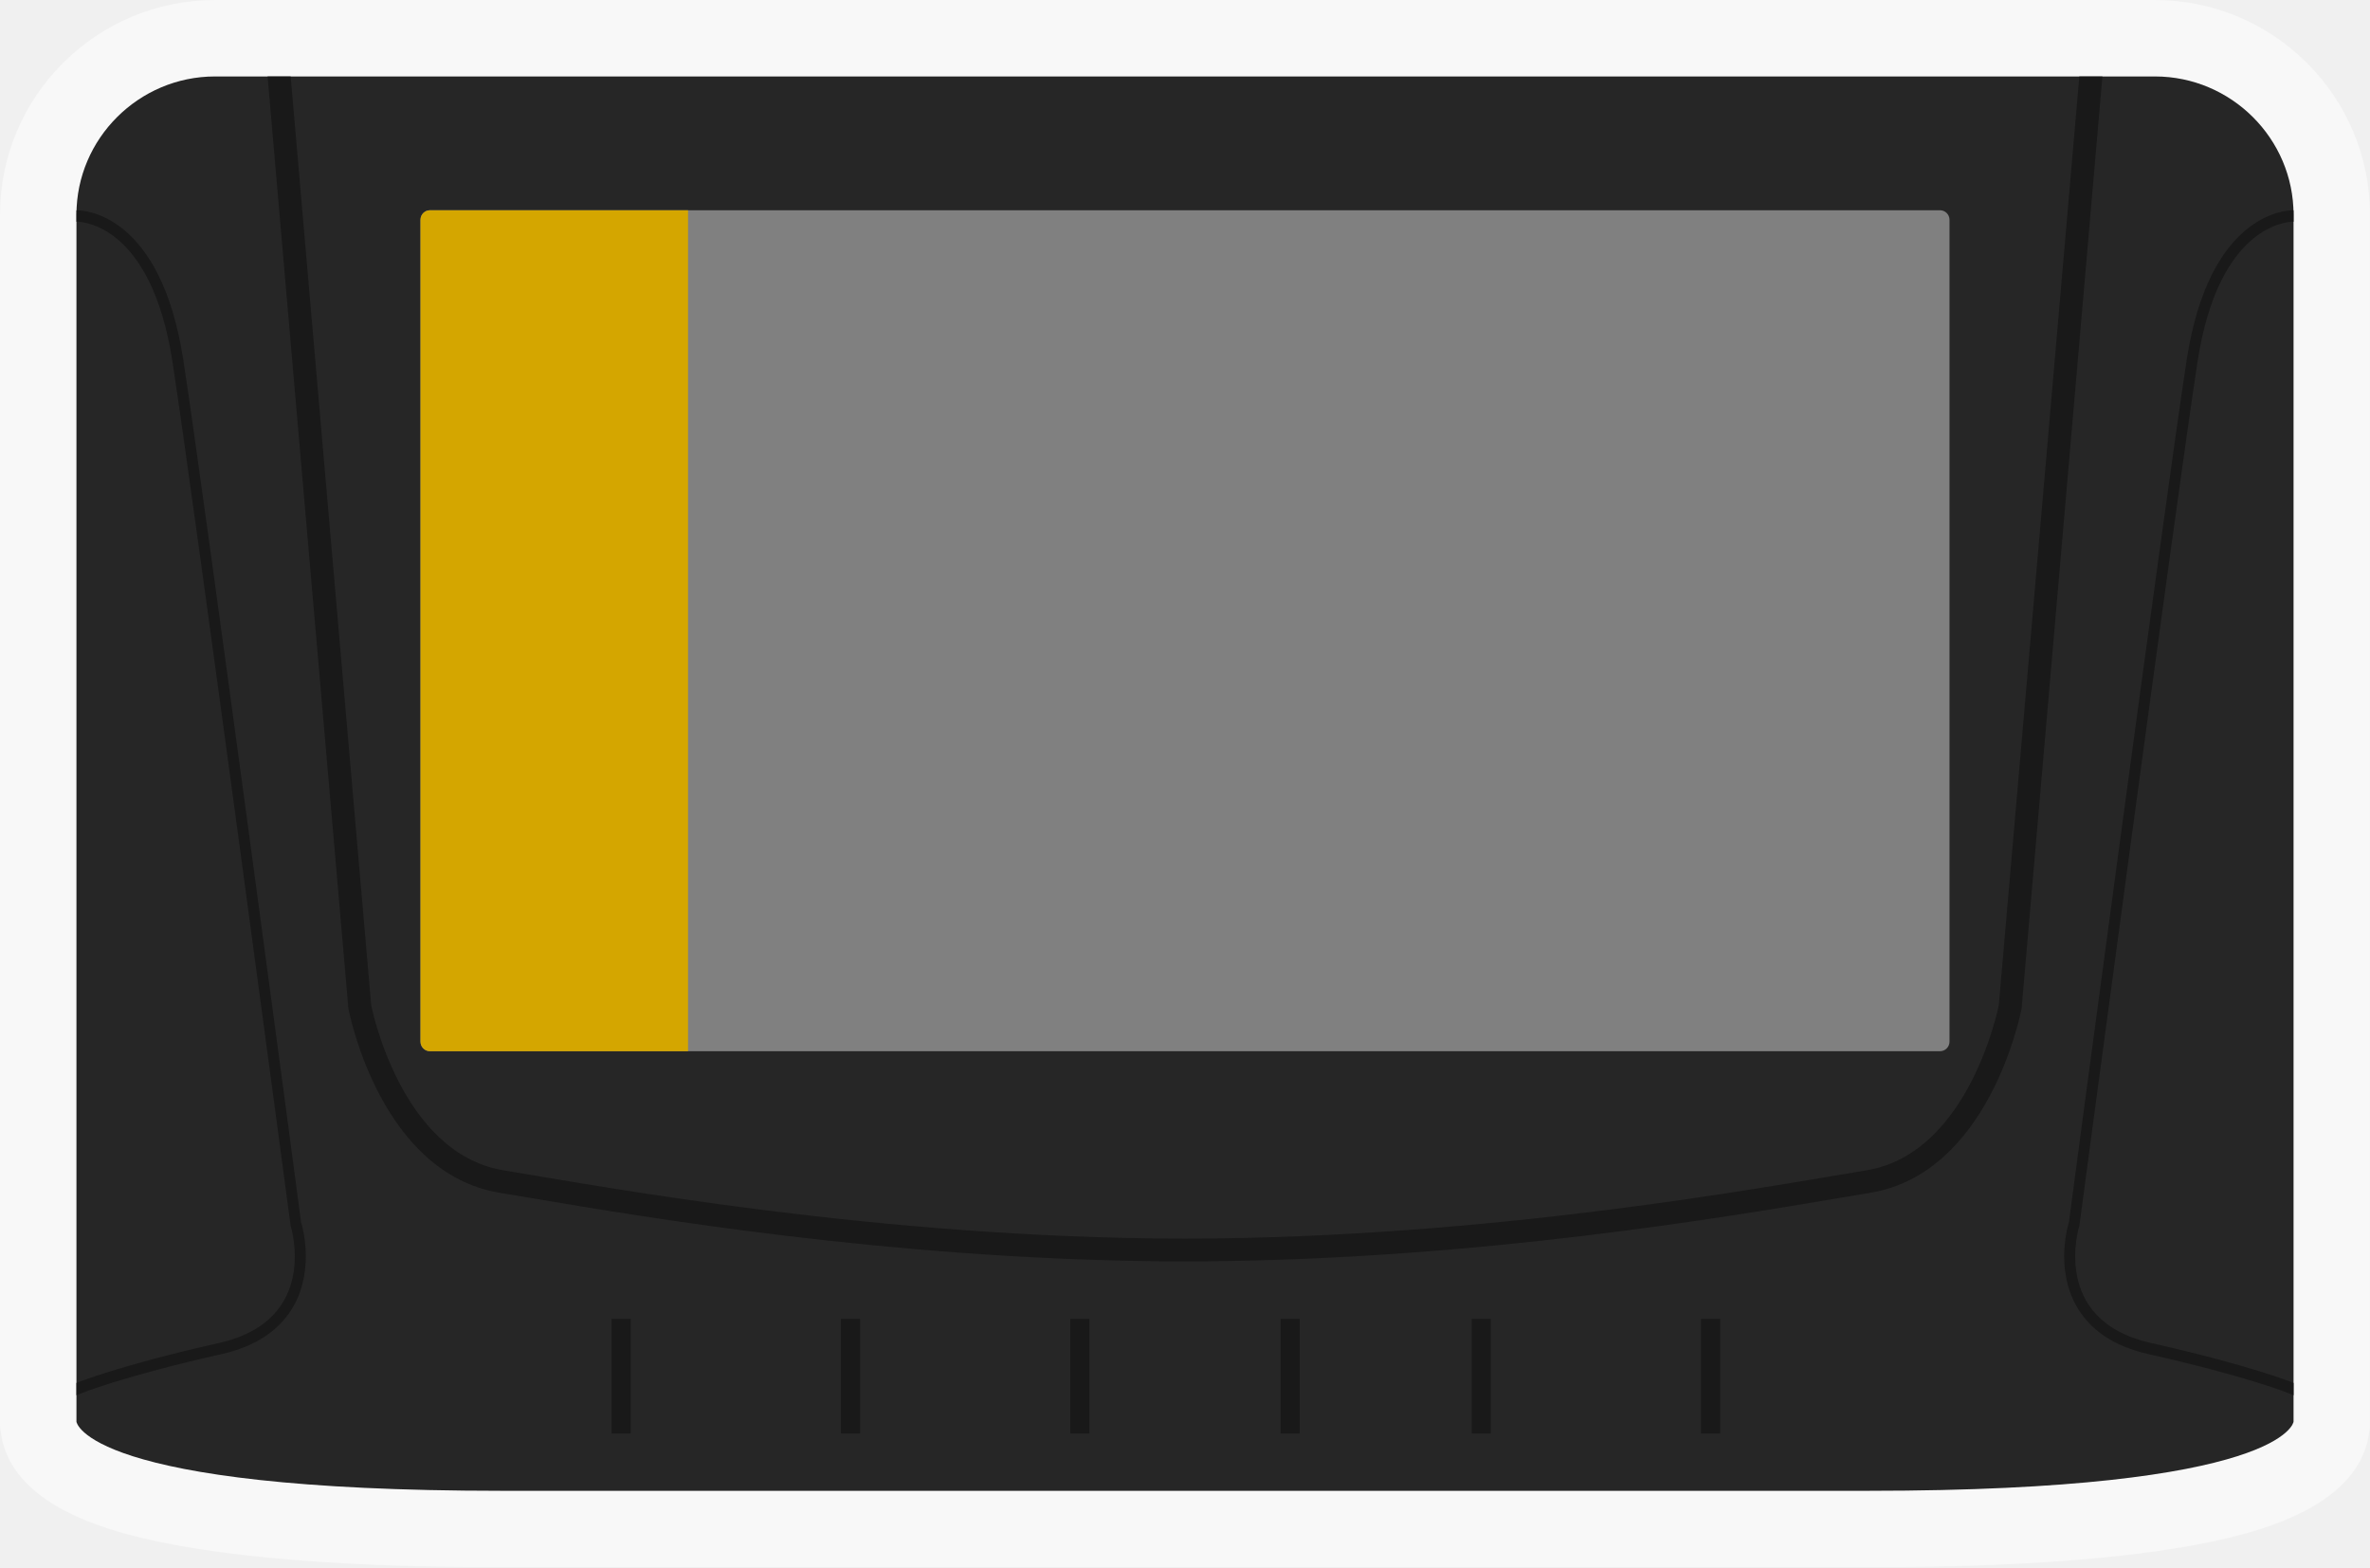
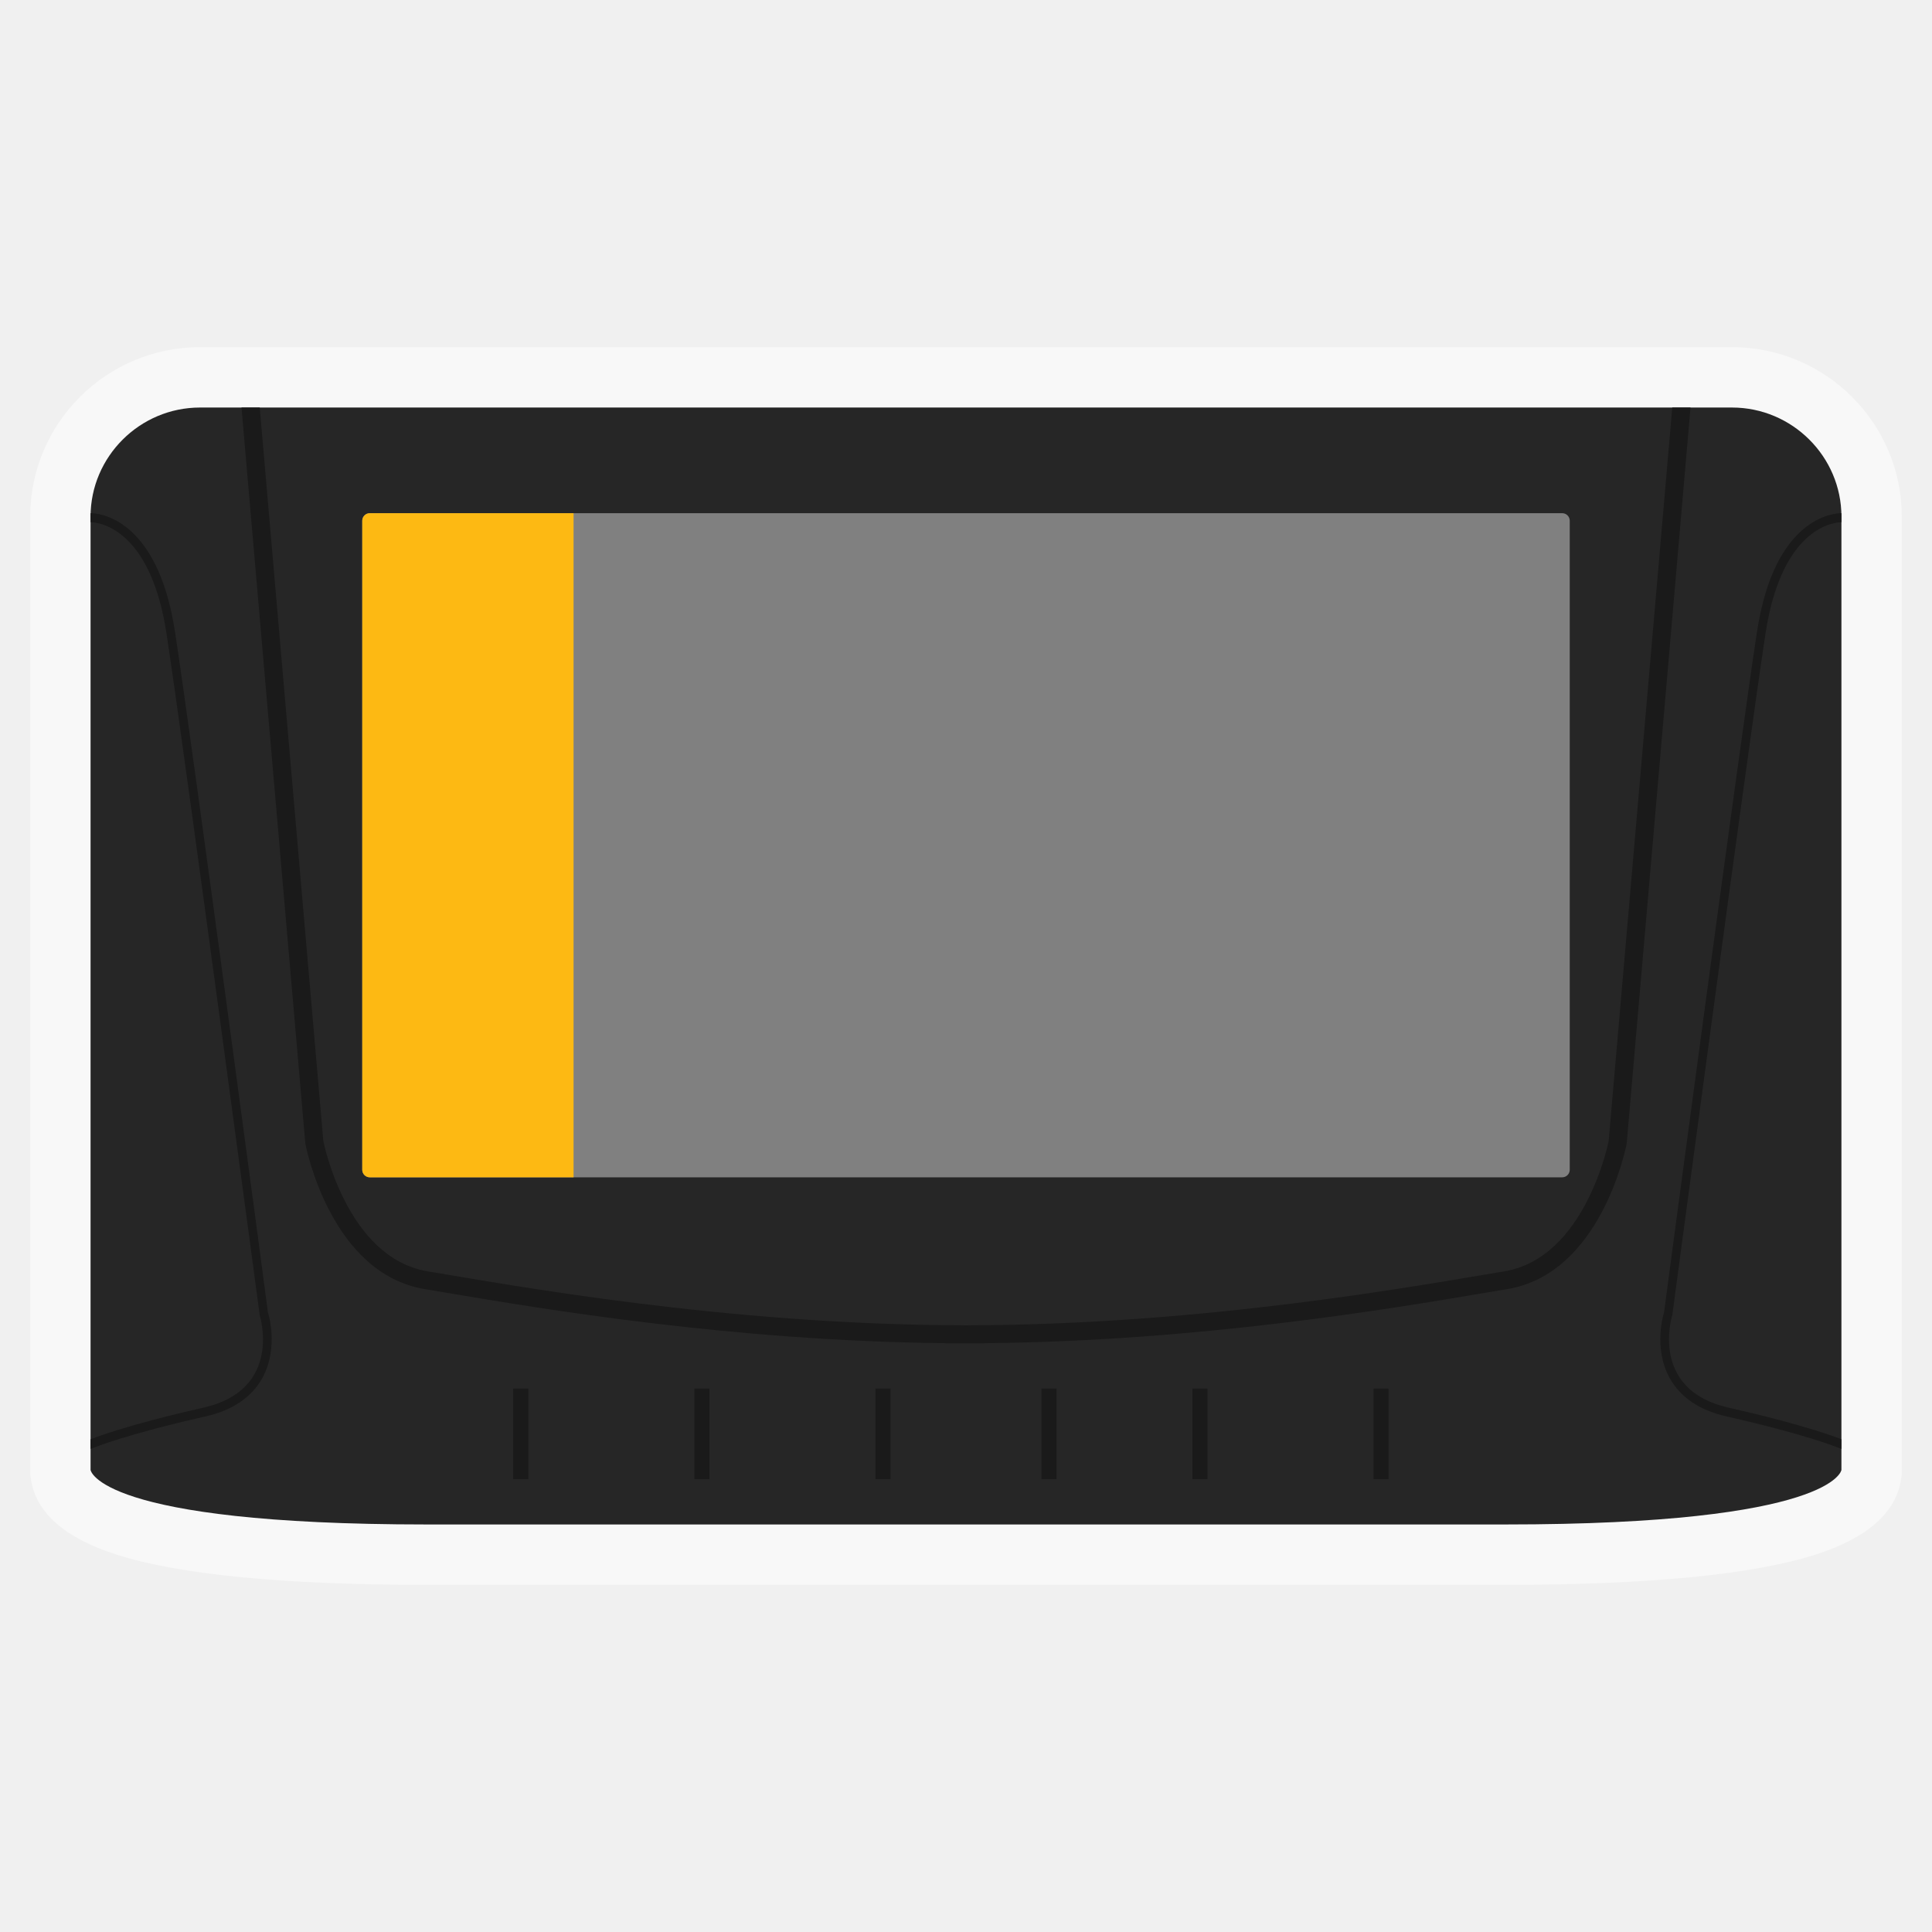
- <svg xmlns="http://www.w3.org/2000/svg" viewBox="0 0 330.667 218.667" height="218.667" width="330.667" xml:space="preserve" id="svg2" version="1.1">
-   <defs id="defs6">
-     <clipPath id="clipPath18" clipPathUnits="userSpaceOnUse">
-       <path id="path16" d="M 0,256 H 256 V 0 H 0 Z" />
-     </clipPath>
-     <clipPath id="clipPath26" clipPathUnits="userSpaceOnUse">
-       <path id="path24" d="M 4,210 H 252 V 46 H 4 Z" />
-     </clipPath>
-   </defs>
-   <g transform="matrix(1.333333,0,0,-1.333333,-5.333333,280)" id="g10">
-     <g id="g12">
-       <g clip-path="url(#clipPath18)" id="g14">
-         <g id="g20">
-           <g id="g22" />
-           <g id="g34">
-             <g style="opacity:0.5" id="g32" clip-path="url(#clipPath26)">
-               <g id="g30" transform="translate(229.5,210)">
-                 <path id="path28" style="fill:#ffffff;fill-opacity:1;fill-rule:nonzero;stroke:none" d="m 0,0 h -203 c -12.407,0 -22.5,-10.073 -22.5,-22.454 v -126.319 -0.5 l 0.062,-0.496 c 0.573,-4.568 4.417,-8.014 11.424,-10.242 8.326,-2.647 22.145,-3.989 41.071,-3.989 h 142.886 c 18.926,0 32.745,1.342 41.071,3.989 7.007,2.228 10.851,5.674 11.424,10.242 l 0.062,0.496 v 0.5 126.319 C 22.5,-10.073 12.407,0 0,0" />
-               </g>
-             </g>
-           </g>
-         </g>
-         <g transform="translate(229.5,202)" id="g36">
-           <path id="path38" style="fill:#262626;fill-opacity:1;fill-rule:nonzero;stroke:none" d="m 0,0 h -203 c -7.975,0 -14.5,-6.504 -14.5,-14.454 v -126.319 c 0,0 0.906,-7.227 44.557,-7.227 h 142.886 c 43.651,0 44.557,7.227 44.557,7.227 V -14.454 C 14.5,-6.504 7.975,0 0,0" />
-         </g>
-         <g transform="translate(207,100)" id="g40">
-           <path id="path42" style="fill:#808080;fill-opacity:1;fill-rule:nonzero;stroke:none" d="m 0,0 h -158 c -0.552,0 -1,0.448 -1,1 v 86 c 0,0.552 0.448,1 1,1 H 0 c 0.552,0 1,-0.448 1,-1 V 1 C 1,0.448 0.552,0 0,0" />
-         </g>
-         <g transform="translate(76,100)" id="g44">
-           <path id="path46" style="fill:#d4a600;fill-opacity:1;fill-rule:nonzero;stroke:none" d="m 0,0 h -27 c -0.552,0 -1,0.448 -1,1 v 86 c 0,0.552 0.448,1 1,1 H 0 Z" />
-         </g>
-         <g transform="translate(221.5839,202)" id="g48">
-           <path id="path50" style="fill:#191919;fill-opacity:1;fill-rule:nonzero;stroke:none" d="m 0,0 -8.426,-97.173 c 0,0 -3.009,-15.5 -13.842,-17.289 -10.764,-1.777 -39.359,-7.08 -71.015,-7.147 v -0.006 c -0.101,0 -0.2,0.003 -0.301,0.003 -0.101,0 -0.2,-0.003 -0.301,-0.003 v 0.006 c -31.656,0.067 -60.251,5.37 -71.015,7.147 -10.833,1.789 -13.842,17.289 -13.842,17.289 L -187.168,0 h -2.416 l 0.018,-0.204 8.425,-97.173 0.011,-0.124 0.024,-0.122 c 0.135,-0.7 3.467,-17.153 15.81,-19.191 l 2.985,-0.501 c 12.361,-2.089 37.713,-6.374 66.019,-6.664 v -0.015 l 2.407,-0.006 0.301,0.003 h 2.407 l 0.002,0.015 c 28.426,0.263 53.914,4.571 66.318,6.667 l 2.985,0.501 c 12.343,2.038 15.675,18.491 15.811,19.191 l 0.023,0.122 0.011,0.124 L 2.398,-0.204 2.416,0 Z" />
-         </g>
-         <g transform="translate(220.4992,82.1239)" id="g52">
-           <path id="path54" style="fill:#191919;fill-opacity:1;fill-rule:nonzero;stroke:none" d="m 0,0 c 0.053,0.54 10.041,75.395 12.317,90.201 2.341,15.235 10.267,15.675 11.163,15.675 h 0.021 v -1.197 c -0.006,0 -0.007,0 -0.021,0 -0.555,0 -7.816,-0.277 -10.028,-14.667 C 11.152,75.047 1.091,-0.379 1.091,-0.379 c 0,0 -3.162,-9.877 7.474,-12.271 10.553,-2.376 14.869,-4.158 14.936,-4.185 v -1.289 l -0.413,0.171 c -0.043,0.018 -4.386,1.796 -14.766,4.133 -3.625,0.816 -6.183,2.544 -7.602,5.136 C -1.463,-4.696 -0.061,-0.19 0,0" />
-         </g>
-         <g transform="translate(35.5008,82.1239)" id="g56">
-           <path id="path58" style="fill:#191919;fill-opacity:1;fill-rule:nonzero;stroke:none" d="m 0,0 c -0.053,0.54 -10.041,75.395 -12.317,90.201 -2.341,15.235 -10.267,15.675 -11.163,15.675 h -0.021 v -1.197 c 0.006,0 0.007,0 0.021,0 0.555,0 7.816,-0.277 10.028,-14.667 2.3,-14.965 12.361,-90.391 12.361,-90.391 0,0 3.162,-9.877 -7.474,-12.271 -10.553,-2.376 -14.869,-4.158 -14.936,-4.185 v -1.289 l 0.413,0.171 c 0.043,0.018 4.386,1.796 14.766,4.133 3.625,0.816 6.183,2.544 7.602,5.136 C 1.463,-4.696 0.061,-0.19 0,0" />
-         </g>
-         <path id="path60" style="fill:#191919;fill-opacity:1;fill-rule:nonzero;stroke:none" d="m 70,60 h -2 v 12 h 2 z" />
-         <path id="path62" style="fill:#191919;fill-opacity:1;fill-rule:nonzero;stroke:none" d="m 94,60 h -2 v 12 h 2 z" />
-         <path id="path64" style="fill:#191919;fill-opacity:1;fill-rule:nonzero;stroke:none" d="m 118,60 h -2 v 12 h 2 z" />
-         <path id="path66" style="fill:#191919;fill-opacity:1;fill-rule:nonzero;stroke:none" d="m 140,60 h -2 v 12 h 2 z" />
-         <path id="path68" style="fill:#191919;fill-opacity:1;fill-rule:nonzero;stroke:none" d="m 160,60 h -2 v 12 h 2 z" />
-         <path id="path70" style="fill:#191919;fill-opacity:1;fill-rule:nonzero;stroke:none" d="m 184,60 h -2 v 12 h 2 z" />
-       </g>
-     </g>
+ <svg xmlns="http://www.w3.org/2000/svg" version="1.1" id="Layer_1" x="0px" y="0px" viewBox="0 0 256 256" style="enable-background:new 0 0 256 256;" xml:space="preserve">
+   <g>
+     <path style="opacity:0.5;fill:#FFFFFF;" d="M229.5,46h-203C14.093,46,4,56.073,4,68.454v126.319v0.5l0.062,0.496   c0.573,4.568,4.416,8.014,11.424,10.242C23.812,208.658,37.631,210,56.557,210h142.885c18.926,0,32.745-1.342,41.072-3.989   c7.007-2.228,10.851-5.674,11.424-10.242l0.062-0.496v-0.5V68.454C252,56.073,241.907,46,229.5,46L229.5,46z" />
+     <path style="fill:#262626;" d="M229.5,54h-203C18.525,54,12,60.504,12,68.454v126.319c0,0,0.906,7.227,44.557,7.227   c22.891,0,119.995,0,142.885,0c43.651,0,44.557-7.227,44.557-7.227V68.454C244,60.504,237.475,54,229.5,54z" />
+   </g>
+   <path style="fill:#808080;" d="M207,156H49c-0.552,0-1-0.448-1-1V69c0-0.552,0.448-1,1-1h158c0.552,0,1,0.448,1,1v86  C208,155.552,207.552,156,207,156z" />
+   <path style="fill:#FDB913;" d="M76,156H49c-0.552,0-1-0.448-1-1V69c0-0.552,0.448-1,1-1h27V156z" />
+   <path style="fill:#1A1A1A;" d="M221.584,54l-8.426,97.173c0,0-3.009,15.5-13.842,17.288c-10.764,1.777-39.359,7.08-71.015,7.148  v0.006c-0.101,0-0.2-0.003-0.301-0.003c-0.101,0-0.2,0.003-0.301,0.003v-0.006c-31.656-0.067-60.251-5.371-71.015-7.148  c-10.833-1.788-13.842-17.288-13.842-17.288L34.416,54H32l0.018,0.204l8.426,97.173l0.011,0.124l0.024,0.122  c0.136,0.699,3.468,17.153,15.81,19.19l2.985,0.501c12.361,2.089,37.713,6.374,66.019,6.664v0.015l2.407,0.006l0.301-0.003h2.407  l0.002-0.015c28.426-0.263,53.913-4.571,66.318-6.667l2.985-0.501c12.343-2.038,15.674-18.491,15.81-19.19l0.024-0.122l0.011-0.124  l8.426-97.173L224,54H221.584z" />
+   <path style="fill:#1A1A1A;" d="M220.499,173.876c0.053-0.54,10.041-75.395,12.317-90.201C235.157,68.44,243.083,68,243.979,68H244  v1.198c-0.005,0-0.007,0-0.021,0c-0.555,0-7.816,0.277-10.028,14.667c-2.3,14.965-12.361,90.391-12.361,90.391  s-3.162,9.877,7.474,12.272c10.553,2.376,14.868,4.157,14.936,4.185V192l-0.413-0.171c-0.043-0.018-4.386-1.795-14.765-4.132  c-3.625-0.816-6.183-2.544-7.602-5.136C219.036,178.572,220.439,174.066,220.499,173.876z" />
+   <path style="fill:#1A1A1A;" d="M35.501,173.876c-0.052-0.54-10.041-75.395-12.317-90.201C20.843,68.44,12.917,68,12.021,68H12v1.198  c0.005,0,0.007,0,0.021,0c0.555,0,7.816,0.277,10.028,14.667c2.3,14.965,12.361,90.391,12.361,90.391s3.162,9.877-7.474,12.272  c-10.553,2.376-14.868,4.157-14.936,4.185V192l0.413-0.171c0.043-0.018,4.386-1.795,14.765-4.132  c3.625-0.816,6.183-2.544,7.602-5.136C36.964,178.572,35.561,174.066,35.501,173.876z" />
+   <g>
+     <rect x="68" y="184" style="fill:#1A1A1A;" width="2" height="12" />
+     <rect x="92" y="184" style="fill:#1A1A1A;" width="2" height="12" />
+     <rect x="116" y="184" style="fill:#1A1A1A;" width="2" height="12" />
+     <rect x="138" y="184" style="fill:#1A1A1A;" width="2" height="12" />
+     <rect x="158" y="184" style="fill:#1A1A1A;" width="2" height="12" />
+     <rect x="182" y="184" style="fill:#1A1A1A;" width="2" height="12" />
  </g>
</svg>
